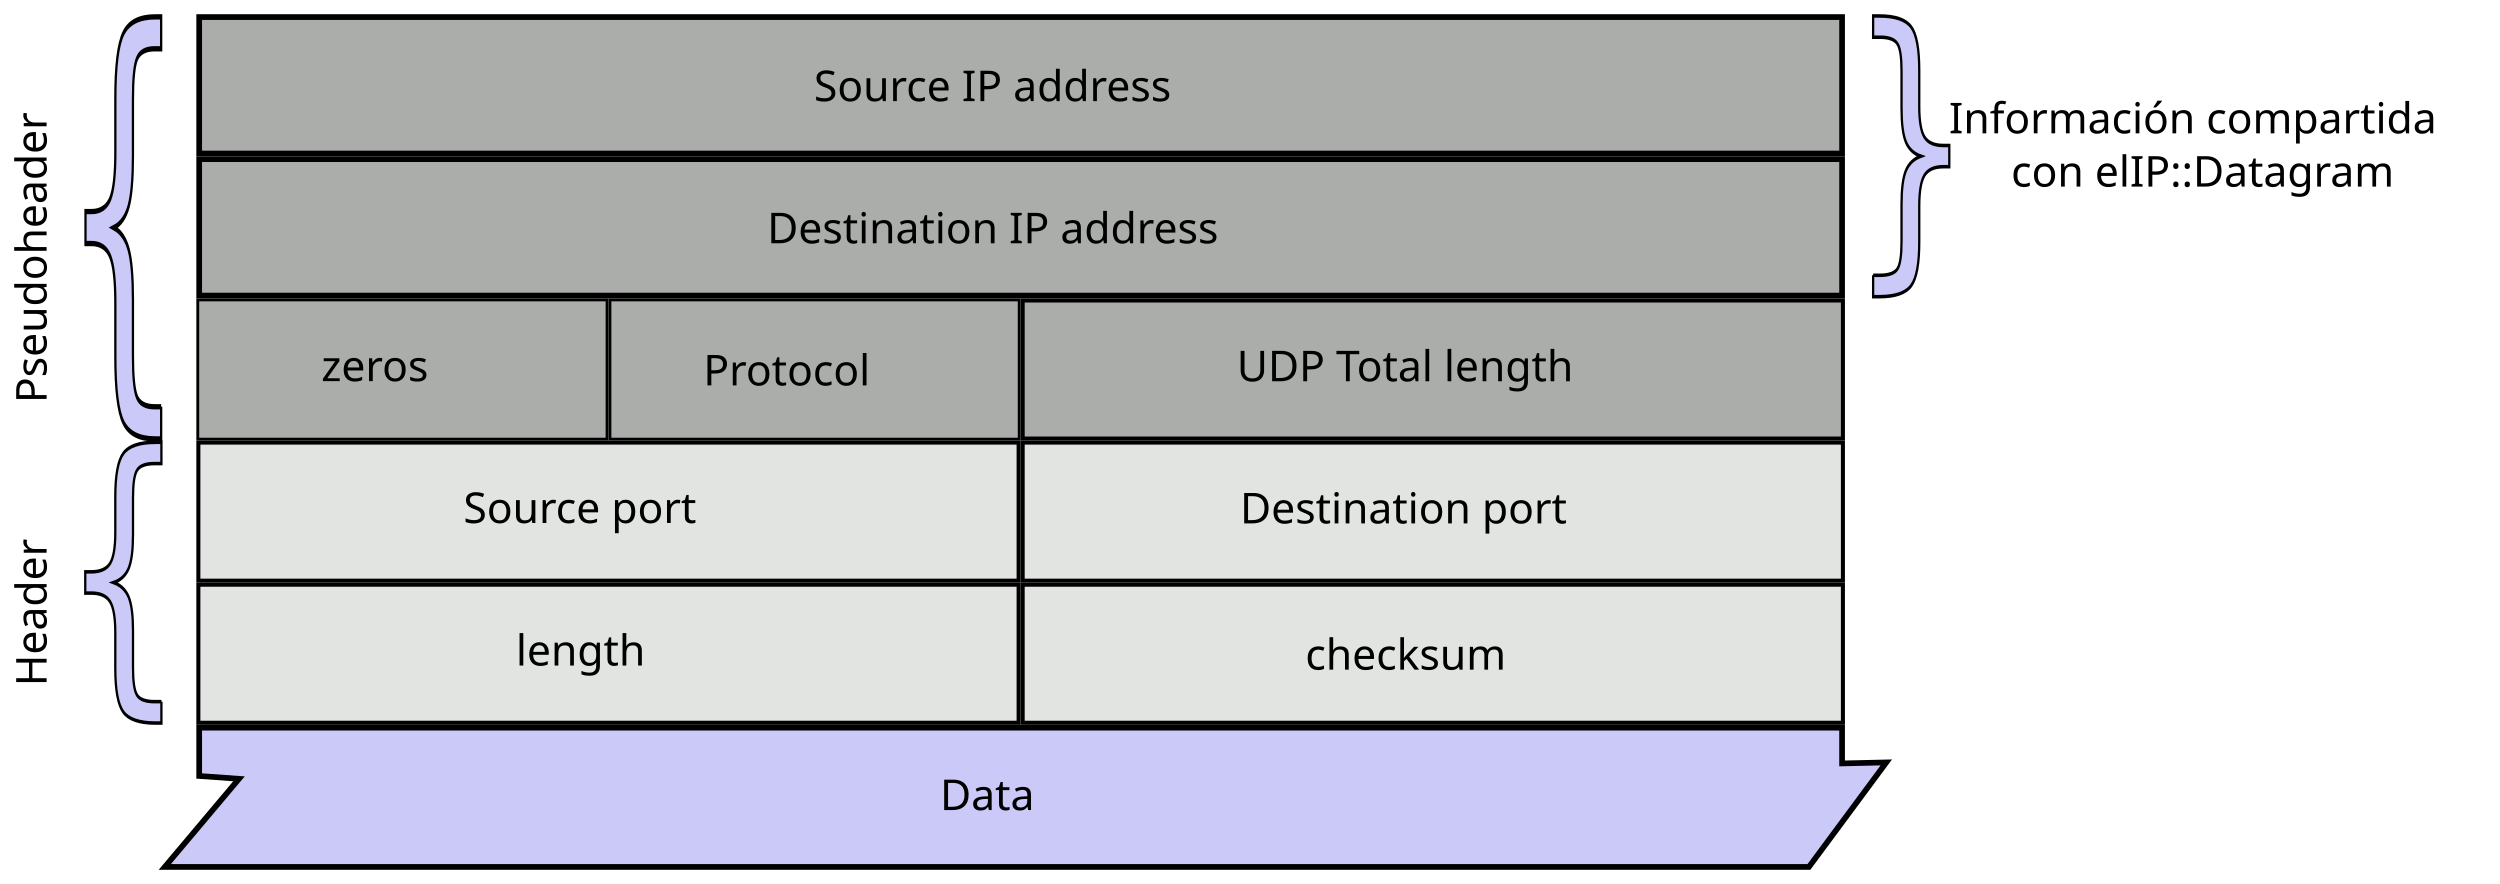
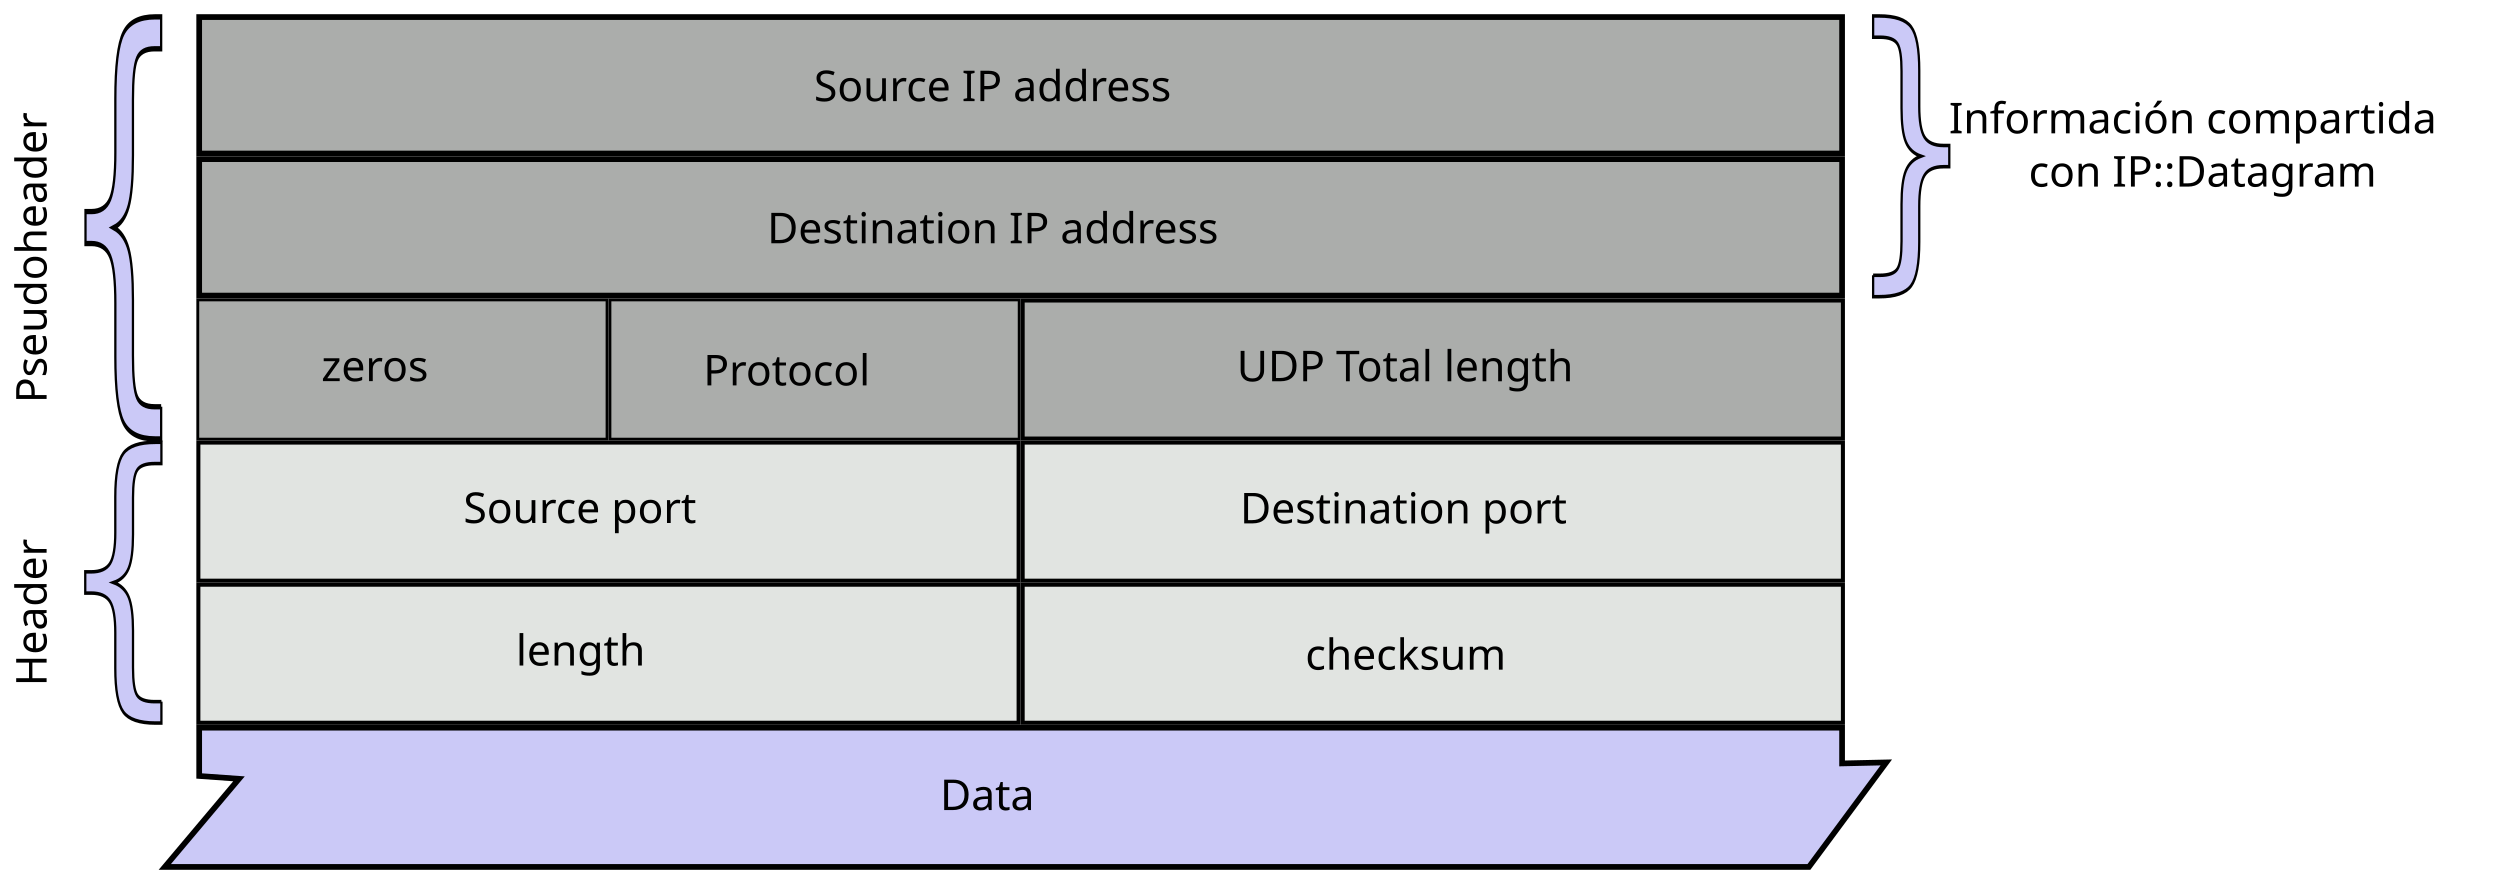
<svg xmlns="http://www.w3.org/2000/svg" width="879.536" height="311.002" viewBox="0 0 879.536 311.002" id="svg5951" version="1.1">
  <defs id="defs5953" />
  <g id="layer1" transform="translate(69.07565,-747.3622)">
    <rect style="opacity:1;fill:#646964;fill-opacity:0.54;stroke:#000000;stroke-width:2.004;stroke-linecap:round;stroke-miterlimit:4;stroke-dasharray:none;stroke-dashoffset:0;stroke-opacity:1" id="rect5970" width="577.996" height="47.996" x="1.002" y="753.364" />
    <rect y="803.364" x="1.002" height="47.996" width="577.996" id="rect5972" style="opacity:1;fill:#646964;fill-opacity:0.54;stroke:#000000;stroke-width:2.004;stroke-linecap:round;stroke-miterlimit:4;stroke-dasharray:none;stroke-dashoffset:0;stroke-opacity:1" />
    <rect style="opacity:1;fill:#646964;fill-opacity:0.54;stroke:#000000;stroke-width:1.01;stroke-linecap:round;stroke-miterlimit:4;stroke-dasharray:none;stroke-dashoffset:0;stroke-opacity:1" id="rect5974" width="143.99" height="48.99" x="0.505" y="852.867" />
    <rect y="903.074" x="0.712" height="48.576" width="288.576" id="rect5976" style="opacity:1;fill:#c8cdc8;fill-opacity:0.54;stroke:#000000;stroke-width:1.424;stroke-linecap:round;stroke-miterlimit:4;stroke-dasharray:none;stroke-dashoffset:0;stroke-opacity:1" />
    <rect style="opacity:1;fill:#c8cdc8;fill-opacity:0.54;stroke:#000000;stroke-width:1.424;stroke-linecap:round;stroke-miterlimit:4;stroke-dasharray:none;stroke-dashoffset:0;stroke-opacity:1" id="rect5978" width="288.576" height="48.576" x="0.712" y="953.074" />
    <path style="opacity:1;fill:#9f9cf0;fill-opacity:0.54;stroke:#000000;stroke-width:2.004;stroke-linecap:round;stroke-miterlimit:4;stroke-dasharray:none;stroke-dashoffset:0;stroke-opacity:1" d="m 1.002,1003.364 577.996,0 0,12.582 15.556,-0.354 -27.224,36.77 -578.429,0 26.101,-31 -14,-1 z" id="rect5980" />
    <rect y="853.074" x="290.712" height="48.576" width="288.576" id="rect5984" style="opacity:1;fill:#646964;fill-opacity:0.54;stroke:#000000;stroke-width:1.424;stroke-linecap:round;stroke-miterlimit:4;stroke-dasharray:none;stroke-dashoffset:0;stroke-opacity:1" />
    <rect y="852.867" x="145.505" height="48.99" width="143.99" id="rect5986" style="opacity:1;fill:#646964;fill-opacity:0.54;stroke:#000000;stroke-width:1.01;stroke-linecap:round;stroke-miterlimit:4;stroke-dasharray:none;stroke-dashoffset:0;stroke-opacity:1" />
    <rect style="opacity:1;fill:#c8cdc8;fill-opacity:0.54;stroke:#000000;stroke-width:1.424;stroke-linecap:round;stroke-miterlimit:4;stroke-dasharray:none;stroke-dashoffset:0;stroke-opacity:1" id="rect5988" width="288.576" height="48.576" x="290.712" y="903.074" />
    <rect y="953.074" x="290.712" height="48.576" width="288.576" id="rect5990" style="opacity:1;fill:#c8cdc8;fill-opacity:0.54;stroke:#000000;stroke-width:1.424;stroke-linecap:round;stroke-miterlimit:4;stroke-dasharray:none;stroke-dashoffset:0;stroke-opacity:1" />
    <text xml:space="preserve" style="font-style:normal;font-weight:normal;font-size:15px;line-height:125%;font-family:sans-serif;text-align:center;letter-spacing:0px;word-spacing:0px;text-anchor:middle;fill:#000000;fill-opacity:1;stroke:none;stroke-width:1px;stroke-linecap:butt;stroke-linejoin:miter;stroke-opacity:1" x="288" y="1032.362" id="text5993">
      <tspan id="tspan5995" x="288" y="1032.362">Data</tspan>
    </text>
    <text id="text5997" y="782.954" x="289.875" style="font-style:normal;font-weight:normal;font-size:15px;line-height:125%;font-family:sans-serif;text-align:center;letter-spacing:0px;word-spacing:0px;text-anchor:middle;fill:#000000;fill-opacity:1;stroke:none;stroke-width:1px;stroke-linecap:butt;stroke-linejoin:miter;stroke-opacity:1" xml:space="preserve">
      <tspan y="782.954" x="289.875" id="tspan5999">Source IP address</tspan>
    </text>
    <text xml:space="preserve" style="font-style:normal;font-weight:normal;font-size:15px;line-height:125%;font-family:sans-serif;text-align:center;letter-spacing:0px;word-spacing:0px;text-anchor:middle;fill:#000000;fill-opacity:1;stroke:none;stroke-width:1px;stroke-linecap:butt;stroke-linejoin:miter;stroke-opacity:1" x="289.956" y="832.954" id="text6001">
      <tspan id="tspan6003" x="289.956" y="832.954">Destination IP address</tspan>
    </text>
    <text id="text6005" y="881.456" x="72.548" style="font-style:normal;font-weight:normal;font-size:15px;line-height:125%;font-family:sans-serif;text-align:center;letter-spacing:0px;word-spacing:0px;text-anchor:middle;fill:#000000;fill-opacity:1;stroke:none;stroke-width:1px;stroke-linecap:butt;stroke-linejoin:miter;stroke-opacity:1" xml:space="preserve">
      <tspan y="881.456" x="72.548" id="tspan6007">zeros</tspan>
    </text>
    <text xml:space="preserve" style="font-style:normal;font-weight:normal;font-size:15px;line-height:125%;font-family:sans-serif;text-align:center;letter-spacing:0px;word-spacing:0px;text-anchor:middle;fill:#000000;fill-opacity:1;stroke:none;stroke-width:1px;stroke-linecap:butt;stroke-linejoin:miter;stroke-opacity:1" x="217.463" y="882.954" id="text6009">
      <tspan id="tspan6011" x="217.463" y="882.954">Protocol</tspan>
    </text>
    <text id="text6032" y="881.5" x="434.993" style="font-style:normal;font-weight:normal;font-size:15px;line-height:125%;font-family:sans-serif;text-align:center;letter-spacing:0px;word-spacing:0px;text-anchor:middle;fill:#000000;fill-opacity:1;stroke:none;stroke-width:1px;stroke-linecap:butt;stroke-linejoin:miter;stroke-opacity:1" xml:space="preserve">
      <tspan y="881.5" x="434.993" id="tspan6034">UDP Total length</tspan>
    </text>
    <text xml:space="preserve" style="font-style:normal;font-weight:normal;font-size:15px;line-height:125%;font-family:sans-serif;text-align:center;letter-spacing:0px;word-spacing:0px;text-anchor:middle;fill:#000000;fill-opacity:1;stroke:none;stroke-width:1px;stroke-linecap:butt;stroke-linejoin:miter;stroke-opacity:1" x="144.689" y="931.369" id="text6036">
      <tspan id="tspan6038" x="144.689" y="931.369">Source port</tspan>
    </text>
    <text id="text6040" y="931.5" x="434.447" style="font-style:normal;font-weight:normal;font-size:15px;line-height:125%;font-family:sans-serif;text-align:center;letter-spacing:0px;word-spacing:0px;text-anchor:middle;fill:#000000;fill-opacity:1;stroke:none;stroke-width:1px;stroke-linecap:butt;stroke-linejoin:miter;stroke-opacity:1" xml:space="preserve">
      <tspan y="931.5" x="434.447" id="tspan6042">Destination port</tspan>
    </text>
    <text xml:space="preserve" style="font-style:normal;font-weight:normal;font-size:15px;line-height:125%;font-family:sans-serif;text-align:center;letter-spacing:0px;word-spacing:0px;text-anchor:middle;fill:#000000;fill-opacity:1;stroke:none;stroke-width:1px;stroke-linecap:butt;stroke-linejoin:miter;stroke-opacity:1" x="144.938" y="981.5" id="text6063">
      <tspan id="tspan6065" x="144.938" y="981.5">length</tspan>
    </text>
    <text id="text6067" y="982.954" x="435.227" style="font-style:normal;font-weight:normal;font-size:15px;line-height:125%;font-family:sans-serif;text-align:center;letter-spacing:0px;word-spacing:0px;text-anchor:middle;fill:#000000;fill-opacity:1;stroke:none;stroke-width:1px;stroke-linecap:butt;stroke-linejoin:miter;stroke-opacity:1" xml:space="preserve">
      <tspan y="982.954" x="435.227" id="tspan6069">checksum</tspan>
    </text>
    <g transform="matrix(0.8048039,0,0,1.241495,-3.189632,-0.3401302)" style="font-style:normal;font-weight:normal;font-size:86.198px;line-height:125%;font-family:sans-serif;text-align:center;letter-spacing:0px;word-spacing:0px;text-anchor:middle;fill:#9f9cf0;fill-opacity:0.54;stroke:#000000;stroke-width:1px;stroke-linecap:butt;stroke-linejoin:miter;stroke-opacity:1" id="text6071">
      <path d="m 736.959,680.274 2.946,0 q 5.892,0 7.66,-1.81 1.81,-1.81 1.81,-7.829 l 0,-10.438 q 0,-6.566 1.894,-9.554 1.894,-2.988 6.566,-4.125 -4.672,-1.052 -6.566,-4.041 -1.894,-2.988 -1.894,-9.596 l 0,-10.438 q 0,-5.977 -1.81,-7.786 -1.768,-1.852 -7.66,-1.852 l -2.946,0 0,-6.019 2.652,0 q 10.48,0 13.974,3.115 3.535,3.072 3.535,12.374 l 0,10.101 q 0,6.271 2.273,8.712 2.273,2.399 8.249,2.399 l 2.61,0 0,6.019 -2.61,0 q -5.977,0 -8.249,2.441 -2.273,2.441 -2.273,8.797 l 0,10.059 q 0,9.302 -3.535,12.416 -3.493,3.115 -13.974,3.115 l -2.652,0 0,-6.061 z" style="fill:#9f9cf0;fill-opacity:0.54;stroke:#000000;stroke-opacity:1" id="path6076" />
    </g>
    <text xml:space="preserve" style="font-style:normal;font-weight:normal;font-size:15px;line-height:125%;font-family:sans-serif;text-align:center;letter-spacing:0px;word-spacing:0px;text-anchor:middle;fill:#000000;fill-opacity:1;stroke:none;stroke-width:1px;stroke-linecap:butt;stroke-linejoin:miter;stroke-opacity:1" x="715.592" y="794.268" id="text6078">
      <tspan x="717.98" y="794.268" id="tspan6082">Información compartida </tspan>
-       <tspan x="715.592" y="813.018" id="tspan6086">con elIP::Datagram</tspan>
+       <tspan x="715.592" y="813.018" id="tspan6086">con IP::Datagram</tspan>
    </text>
    <g id="g6088" style="font-style:normal;font-weight:normal;font-size:86.198px;line-height:125%;font-family:sans-serif;text-align:center;letter-spacing:0px;word-spacing:0px;text-anchor:middle;fill:#9f9cf0;fill-opacity:0.54;stroke:#000000;stroke-width:1px;stroke-linecap:butt;stroke-linejoin:miter;stroke-opacity:1" transform="matrix(-0.7994355,0,0,1.86658,576.7728,-379.3211)">
      <path id="path6090" style="fill:#9f9cf0;fill-opacity:0.54;stroke:#000000;stroke-opacity:1" d="m 736.959,680.274 2.946,0 q 5.892,0 7.66,-1.81 1.81,-1.81 1.81,-7.829 l 0,-10.438 q 0,-6.566 1.894,-9.554 1.894,-2.988 6.566,-4.125 -4.672,-1.052 -6.566,-4.041 -1.894,-2.988 -1.894,-9.596 l 0,-10.438 q 0,-5.977 -1.81,-7.786 -1.768,-1.852 -7.66,-1.852 l -2.946,0 0,-6.019 2.652,0 q 10.48,0 13.974,3.115 3.535,3.072 3.535,12.374 l 0,10.101 q 0,6.271 2.273,8.712 2.273,2.399 8.249,2.399 l 2.61,0 0,6.019 -2.61,0 q -5.977,0 -8.249,2.441 -2.273,2.441 -2.273,8.797 l 0,10.059 q 0,9.302 -3.535,12.416 -3.493,3.115 -13.974,3.115 l -2.652,0 0,-6.061 z" />
    </g>
    <g transform="matrix(-0.8048039,0,0,1.241495,580.8184,149.6598)" style="font-style:normal;font-weight:normal;font-size:86.198px;line-height:125%;font-family:sans-serif;text-align:center;letter-spacing:0px;word-spacing:0px;text-anchor:middle;fill:#9f9cf0;fill-opacity:0.54;stroke:#000000;stroke-width:1px;stroke-linecap:butt;stroke-linejoin:miter;stroke-opacity:1" id="g6111">
      <path d="m 736.959,680.274 2.946,0 q 5.892,0 7.66,-1.81 1.81,-1.81 1.81,-7.829 l 0,-10.438 q 0,-6.566 1.894,-9.554 1.894,-2.988 6.566,-4.125 -4.672,-1.052 -6.566,-4.041 -1.894,-2.988 -1.894,-9.596 l 0,-10.438 q 0,-5.977 -1.81,-7.786 -1.768,-1.852 -7.66,-1.852 l -2.946,0 0,-6.019 2.652,0 q 10.48,0 13.974,3.115 3.535,3.072 3.535,12.374 l 0,10.101 q 0,6.271 2.273,8.712 2.273,2.399 8.249,2.399 l 2.61,0 0,6.019 -2.61,0 q -5.977,0 -8.249,2.441 -2.273,2.441 -2.273,8.797 l 0,10.059 q 0,9.302 -3.535,12.416 -3.493,3.115 -13.974,3.115 l -2.652,0 0,-6.061 z" style="fill:#9f9cf0;fill-opacity:0.54;stroke:#000000;stroke-opacity:1" id="path6113" />
    </g>
    <text xml:space="preserve" style="font-style:normal;font-weight:normal;font-size:15px;line-height:125%;font-family:sans-serif;text-align:center;letter-spacing:0px;word-spacing:0px;text-anchor:middle;fill:#000000;fill-opacity:1;stroke:none;stroke-width:1px;stroke-linecap:butt;stroke-linejoin:miter;stroke-opacity:1" x="-828.266" y="-52.679" id="text6115" transform="matrix(0,-1,1,0,0,0)">
      <tspan id="tspan6117" x="-828.266" y="-52.679">Pseudoheader</tspan>
    </text>
    <text transform="matrix(0,-1,1,0,0,0)" id="text6119" y="-52.679" x="-953.091" style="font-style:normal;font-weight:normal;font-size:15px;line-height:125%;font-family:sans-serif;text-align:center;letter-spacing:0px;word-spacing:0px;text-anchor:middle;fill:#000000;fill-opacity:1;stroke:none;stroke-width:1px;stroke-linecap:butt;stroke-linejoin:miter;stroke-opacity:1" xml:space="preserve">
      <tspan y="-52.679" x="-953.091" id="tspan6121">Header</tspan>
    </text>
  </g>
</svg>
